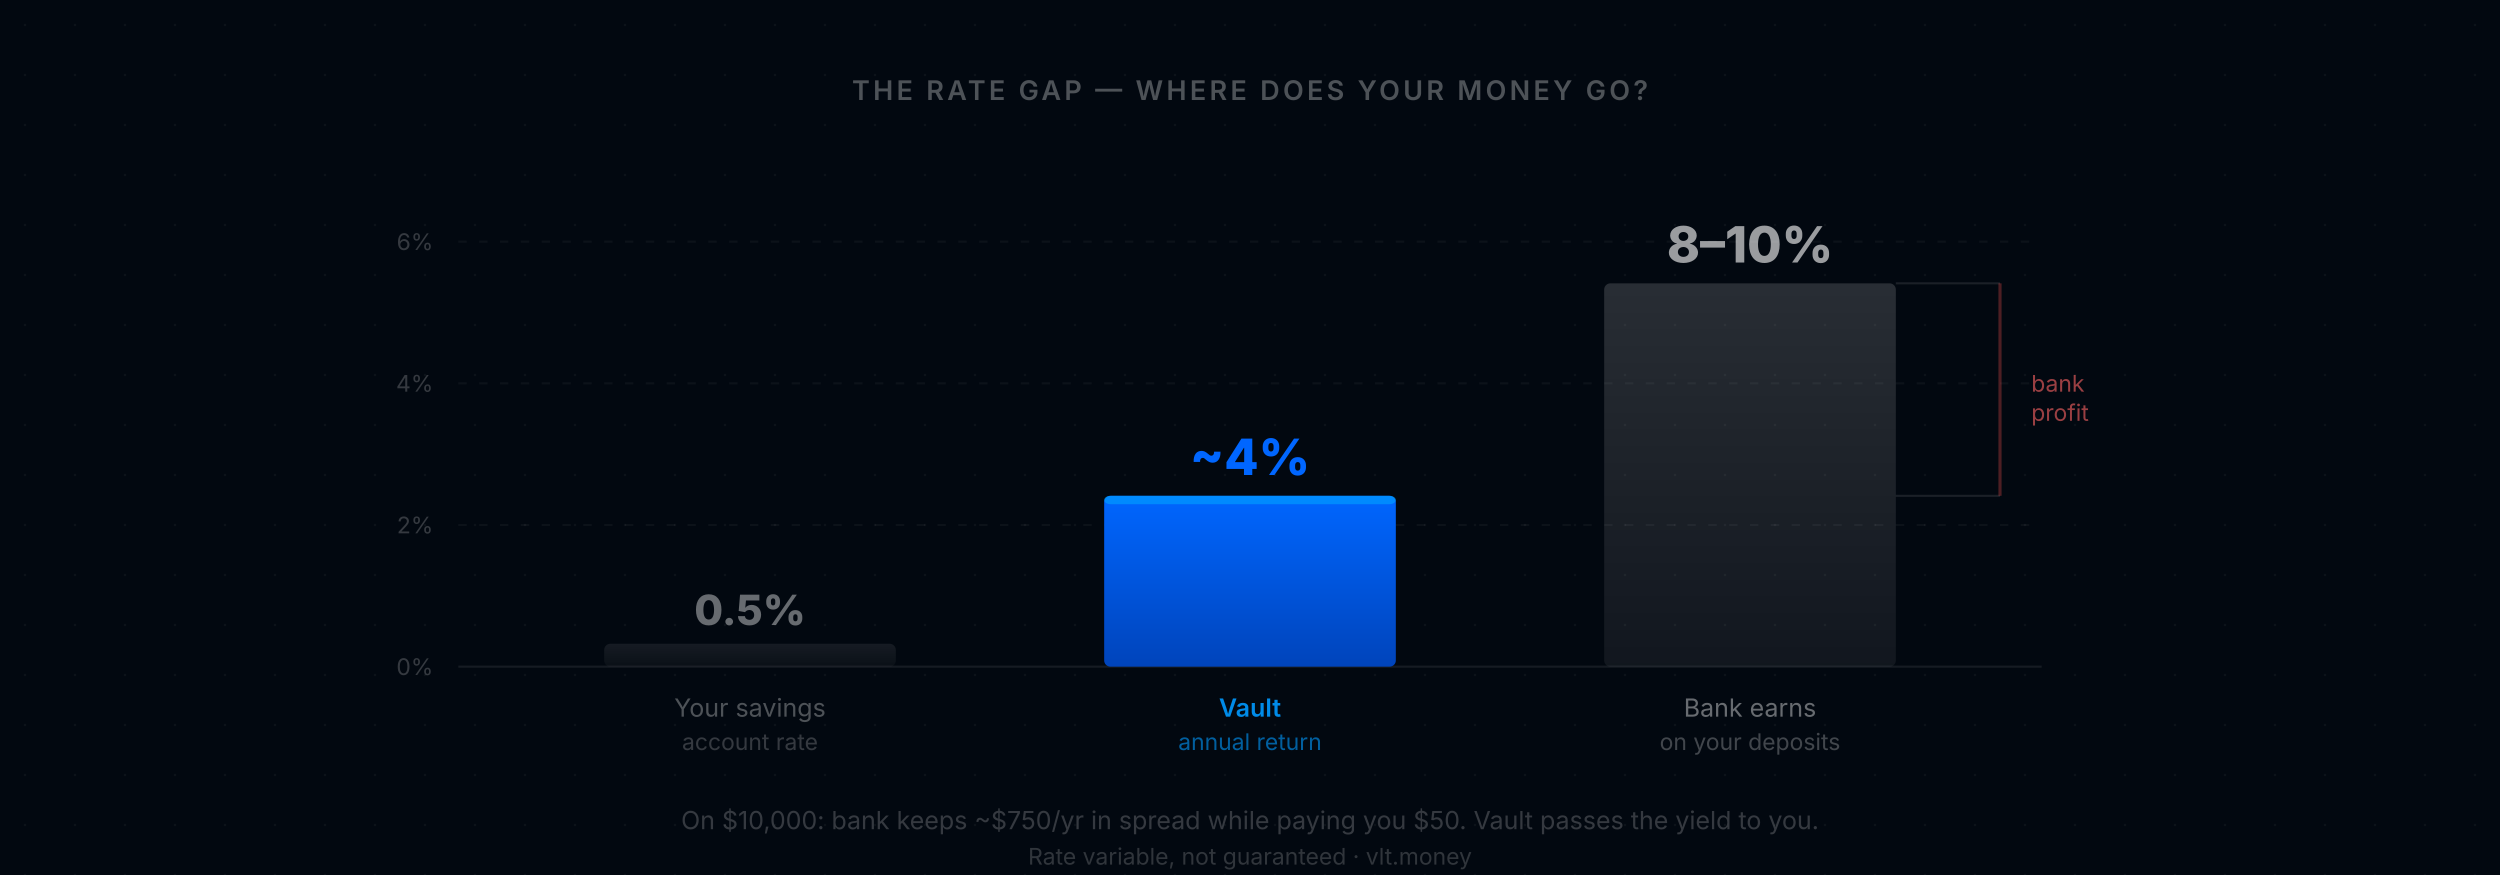
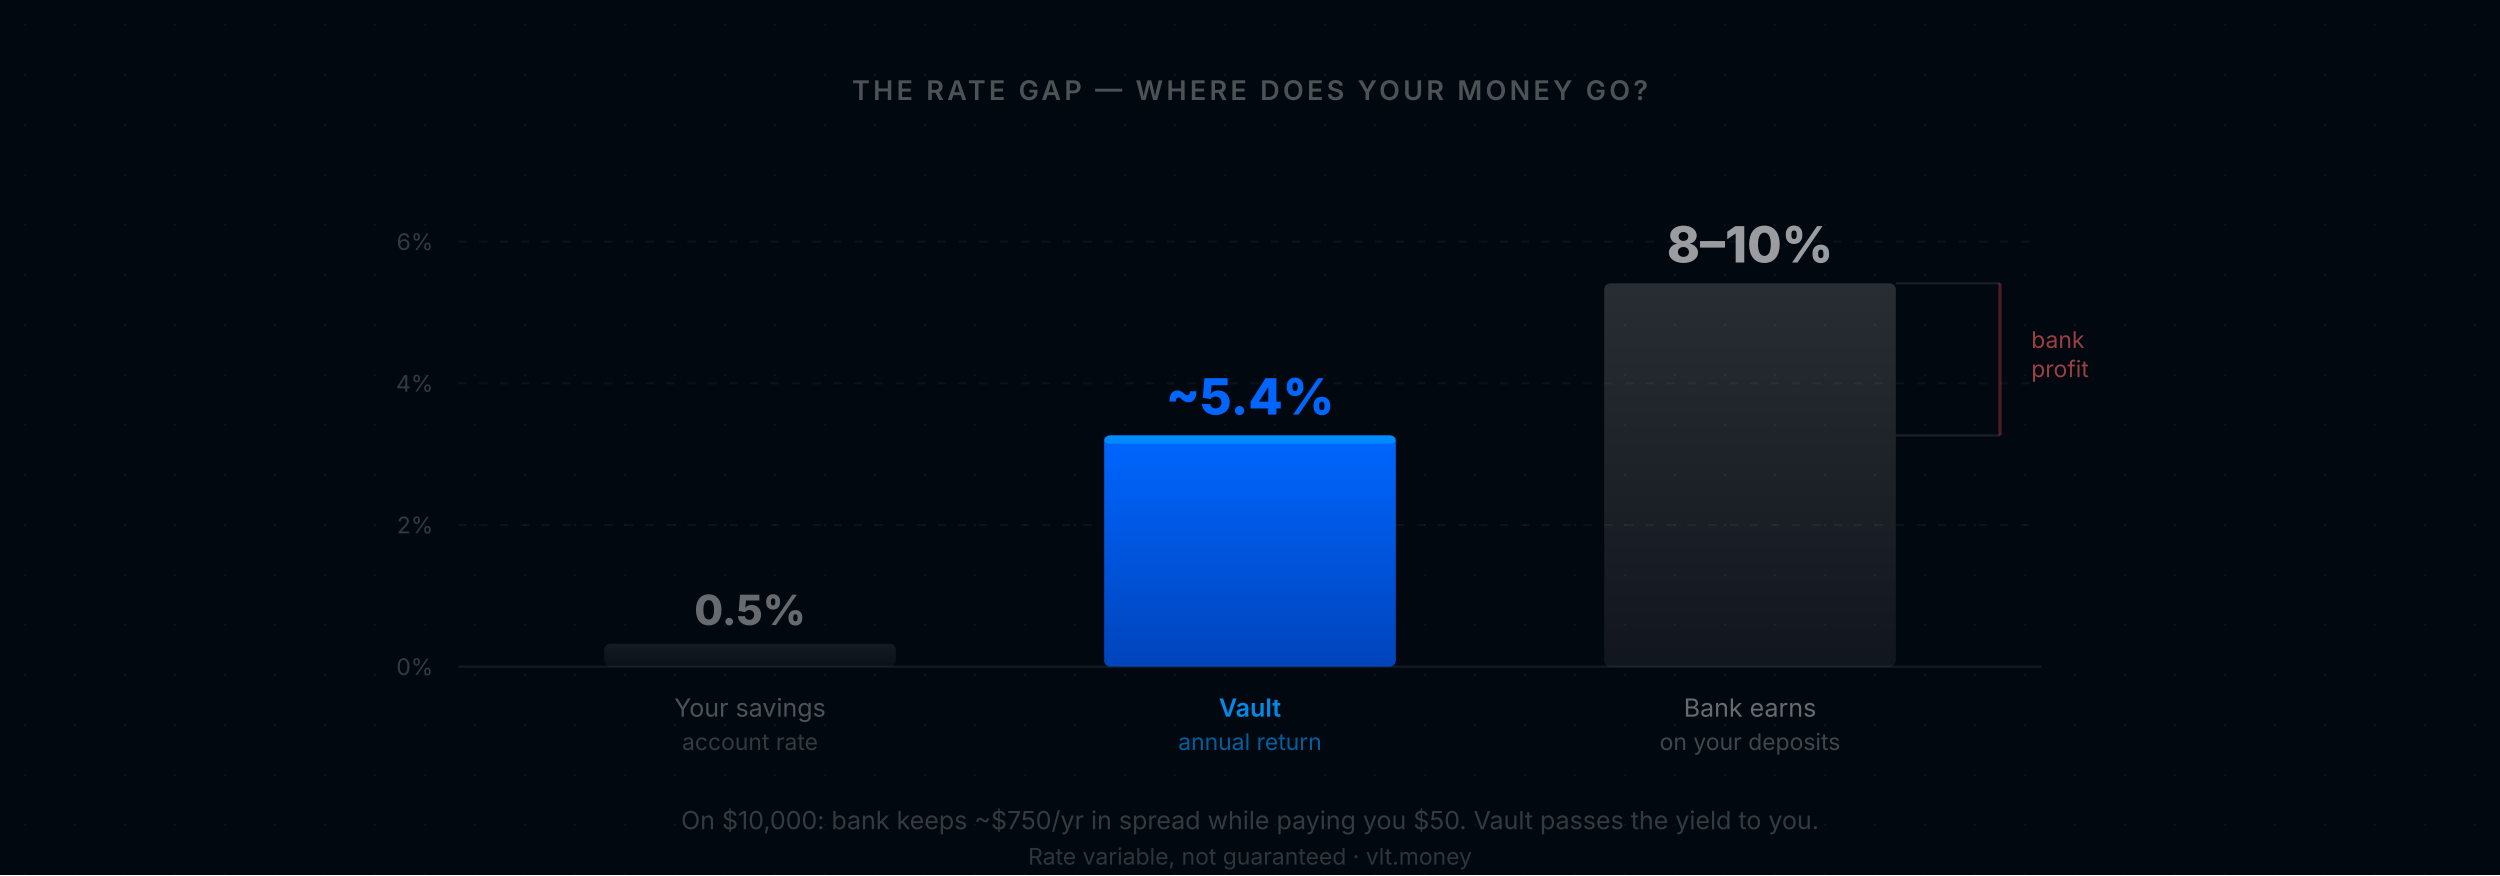
<svg xmlns="http://www.w3.org/2000/svg" width="1200" height="420">
  <defs>
    <pattern id="dots" width="24" height="24" patternUnits="userSpaceOnUse">
      <circle cx="12" cy="12" r="0.6" fill="rgba(255,255,255,0.04)" />
    </pattern>
    <linearGradient id="blueBar" x1="0" y1="0" x2="0" y2="1">
      <stop offset="0%" stop-color="#0066FF" />
      <stop offset="100%" stop-color="#0044BB" />
    </linearGradient>
    <linearGradient id="grayBar" x1="0" y1="0" x2="0" y2="1">
      <stop offset="0%" stop-color="rgba(255,255,255,0.15)" />
      <stop offset="100%" stop-color="rgba(255,255,255,0.06)" />
    </linearGradient>
    <linearGradient id="dimBar" x1="0" y1="0" x2="0" y2="1">
      <stop offset="0%" stop-color="rgba(255,255,255,0.08)" />
      <stop offset="100%" stop-color="rgba(255,255,255,0.03)" />
    </linearGradient>
  </defs>
  <rect width="1200" height="420" fill="#020810" />
  <rect width="1200" height="420" fill="url(#dots)" />
  <text x="600" y="48" text-anchor="middle" font-family="Inter, system-ui, sans-serif" font-size="13" font-weight="600" letter-spacing="0.12em" fill="rgba(255,255,255,0.3)">THE RATE GAP — WHERE DOES YOUR MONEY GO?</text>
  <line x1="220" y1="320" x2="980" y2="320" stroke="rgba(255,255,255,0.08)" stroke-width="1" />
  <line x1="220" y1="252" x2="980" y2="252" stroke="rgba(255,255,255,0.04)" stroke-width="1" stroke-dasharray="4 6" />
  <line x1="220" y1="184" x2="980" y2="184" stroke="rgba(255,255,255,0.04)" stroke-width="1" stroke-dasharray="4 6" />
  <line x1="220" y1="116" x2="980" y2="116" stroke="rgba(255,255,255,0.04)" stroke-width="1" stroke-dasharray="4 6" />
  <text x="208" y="324" text-anchor="end" font-family="Inter, system-ui, sans-serif" font-size="11" fill="rgba(255,255,255,0.2)">0%</text>
  <text x="208" y="256" text-anchor="end" font-family="Inter, system-ui, sans-serif" font-size="11" fill="rgba(255,255,255,0.2)">2%</text>
  <text x="208" y="188" text-anchor="end" font-family="Inter, system-ui, sans-serif" font-size="11" fill="rgba(255,255,255,0.2)">4%</text>
  <text x="208" y="120" text-anchor="end" font-family="Inter, system-ui, sans-serif" font-size="11" fill="rgba(255,255,255,0.2)">6%</text>
  <rect x="290" y="309" width="140" height="11" rx="3" fill="url(#dimBar)" />
  <text x="360" y="300" text-anchor="middle" font-family="Inter, system-ui, sans-serif" font-size="20" font-weight="800" fill="rgba(255,255,255,0.4)">0.5%</text>
  <text x="360" y="344" text-anchor="middle" font-family="Inter, system-ui, sans-serif" font-size="12" fill="rgba(255,255,255,0.3)">Your savings</text>
  <text x="360" y="360" text-anchor="middle" font-family="Inter, system-ui, sans-serif" font-size="11" fill="rgba(255,255,255,0.2)">account rate</text>
-   <rect x="530" y="238" width="140" height="82" rx="3" fill="url(#blueBar)" />
-   <rect x="530" y="238" width="140" height="4" rx="3" fill="rgba(0,163,255,0.6)" />
-   <text x="600" y="228" text-anchor="middle" font-family="Inter, system-ui, sans-serif" font-size="24" font-weight="800" fill="#0066FF">~4%</text>
+   <rect x="530" y="209" width="140" height="111" rx="3" fill="url(#blueBar)" />
+   <rect x="530" y="209" width="140" height="4" rx="3" fill="rgba(0,163,255,0.6)" />
+   <text x="600" y="199" text-anchor="middle" font-family="Inter, system-ui, sans-serif" font-size="24" font-weight="800" fill="#0066FF">~5.4%</text>
  <text x="600" y="344" text-anchor="middle" font-family="Inter, system-ui, sans-serif" font-size="12" font-weight="600" fill="rgba(0,153,255,0.9)">Vault</text>
  <text x="600" y="360" text-anchor="middle" font-family="Inter, system-ui, sans-serif" font-size="11" fill="rgba(0,153,255,0.6)">annual return</text>
  <rect x="770" y="136" width="140" height="184" rx="3" fill="url(#grayBar)" />
  <text x="840" y="126" text-anchor="middle" font-family="Inter, system-ui, sans-serif" font-size="24" font-weight="800" fill="rgba(255,255,255,0.6)">8–10%</text>
  <text x="840" y="344" text-anchor="middle" font-family="Inter, system-ui, sans-serif" font-size="12" fill="rgba(255,255,255,0.4)">Bank earns</text>
  <text x="840" y="360" text-anchor="middle" font-family="Inter, system-ui, sans-serif" font-size="11" fill="rgba(255,255,255,0.25)">on your deposits</text>
  <line x1="910" y1="136" x2="960" y2="136" stroke="rgba(255,255,255,0.1)" stroke-width="1" />
-   <line x1="910" y1="238" x2="960" y2="238" stroke="rgba(255,255,255,0.1)" stroke-width="1" />
-   <line x1="960" y1="136" x2="960" y2="238" stroke="rgba(255,80,80,0.3)" stroke-width="1.5" />
-   <text x="975" y="188" font-family="Inter, system-ui, sans-serif" font-size="11" fill="rgba(255,100,100,0.6)">bank</text>
-   <text x="975" y="202" font-family="Inter, system-ui, sans-serif" font-size="11" fill="rgba(255,100,100,0.6)">profit</text>
+   <line x1="910" y1="209" x2="960" y2="209" stroke="rgba(255,255,255,0.1)" stroke-width="1" />
+   <line x1="960" y1="136" x2="960" y2="209" stroke="rgba(255,80,80,0.3)" stroke-width="1.5" />
+   <text x="975" y="167" font-family="Inter, system-ui, sans-serif" font-size="11" fill="rgba(255,100,100,0.6)">bank</text>
+   <text x="975" y="181" font-family="Inter, system-ui, sans-serif" font-size="11" fill="rgba(255,100,100,0.6)">profit</text>
  <text x="600" y="398" text-anchor="middle" font-family="Inter, system-ui, sans-serif" font-size="12" fill="rgba(255,255,255,0.2)">On $10,000: bank keeps ~$750/yr in spread while paying you $50. Vault passes the yield to you.</text>
  <text x="600" y="415" text-anchor="middle" font-family="Inter, system-ui, sans-serif" font-size="11" fill="rgba(255,255,255,0.18)">Rate variable, not guaranteed · vlt.money</text>
</svg>
